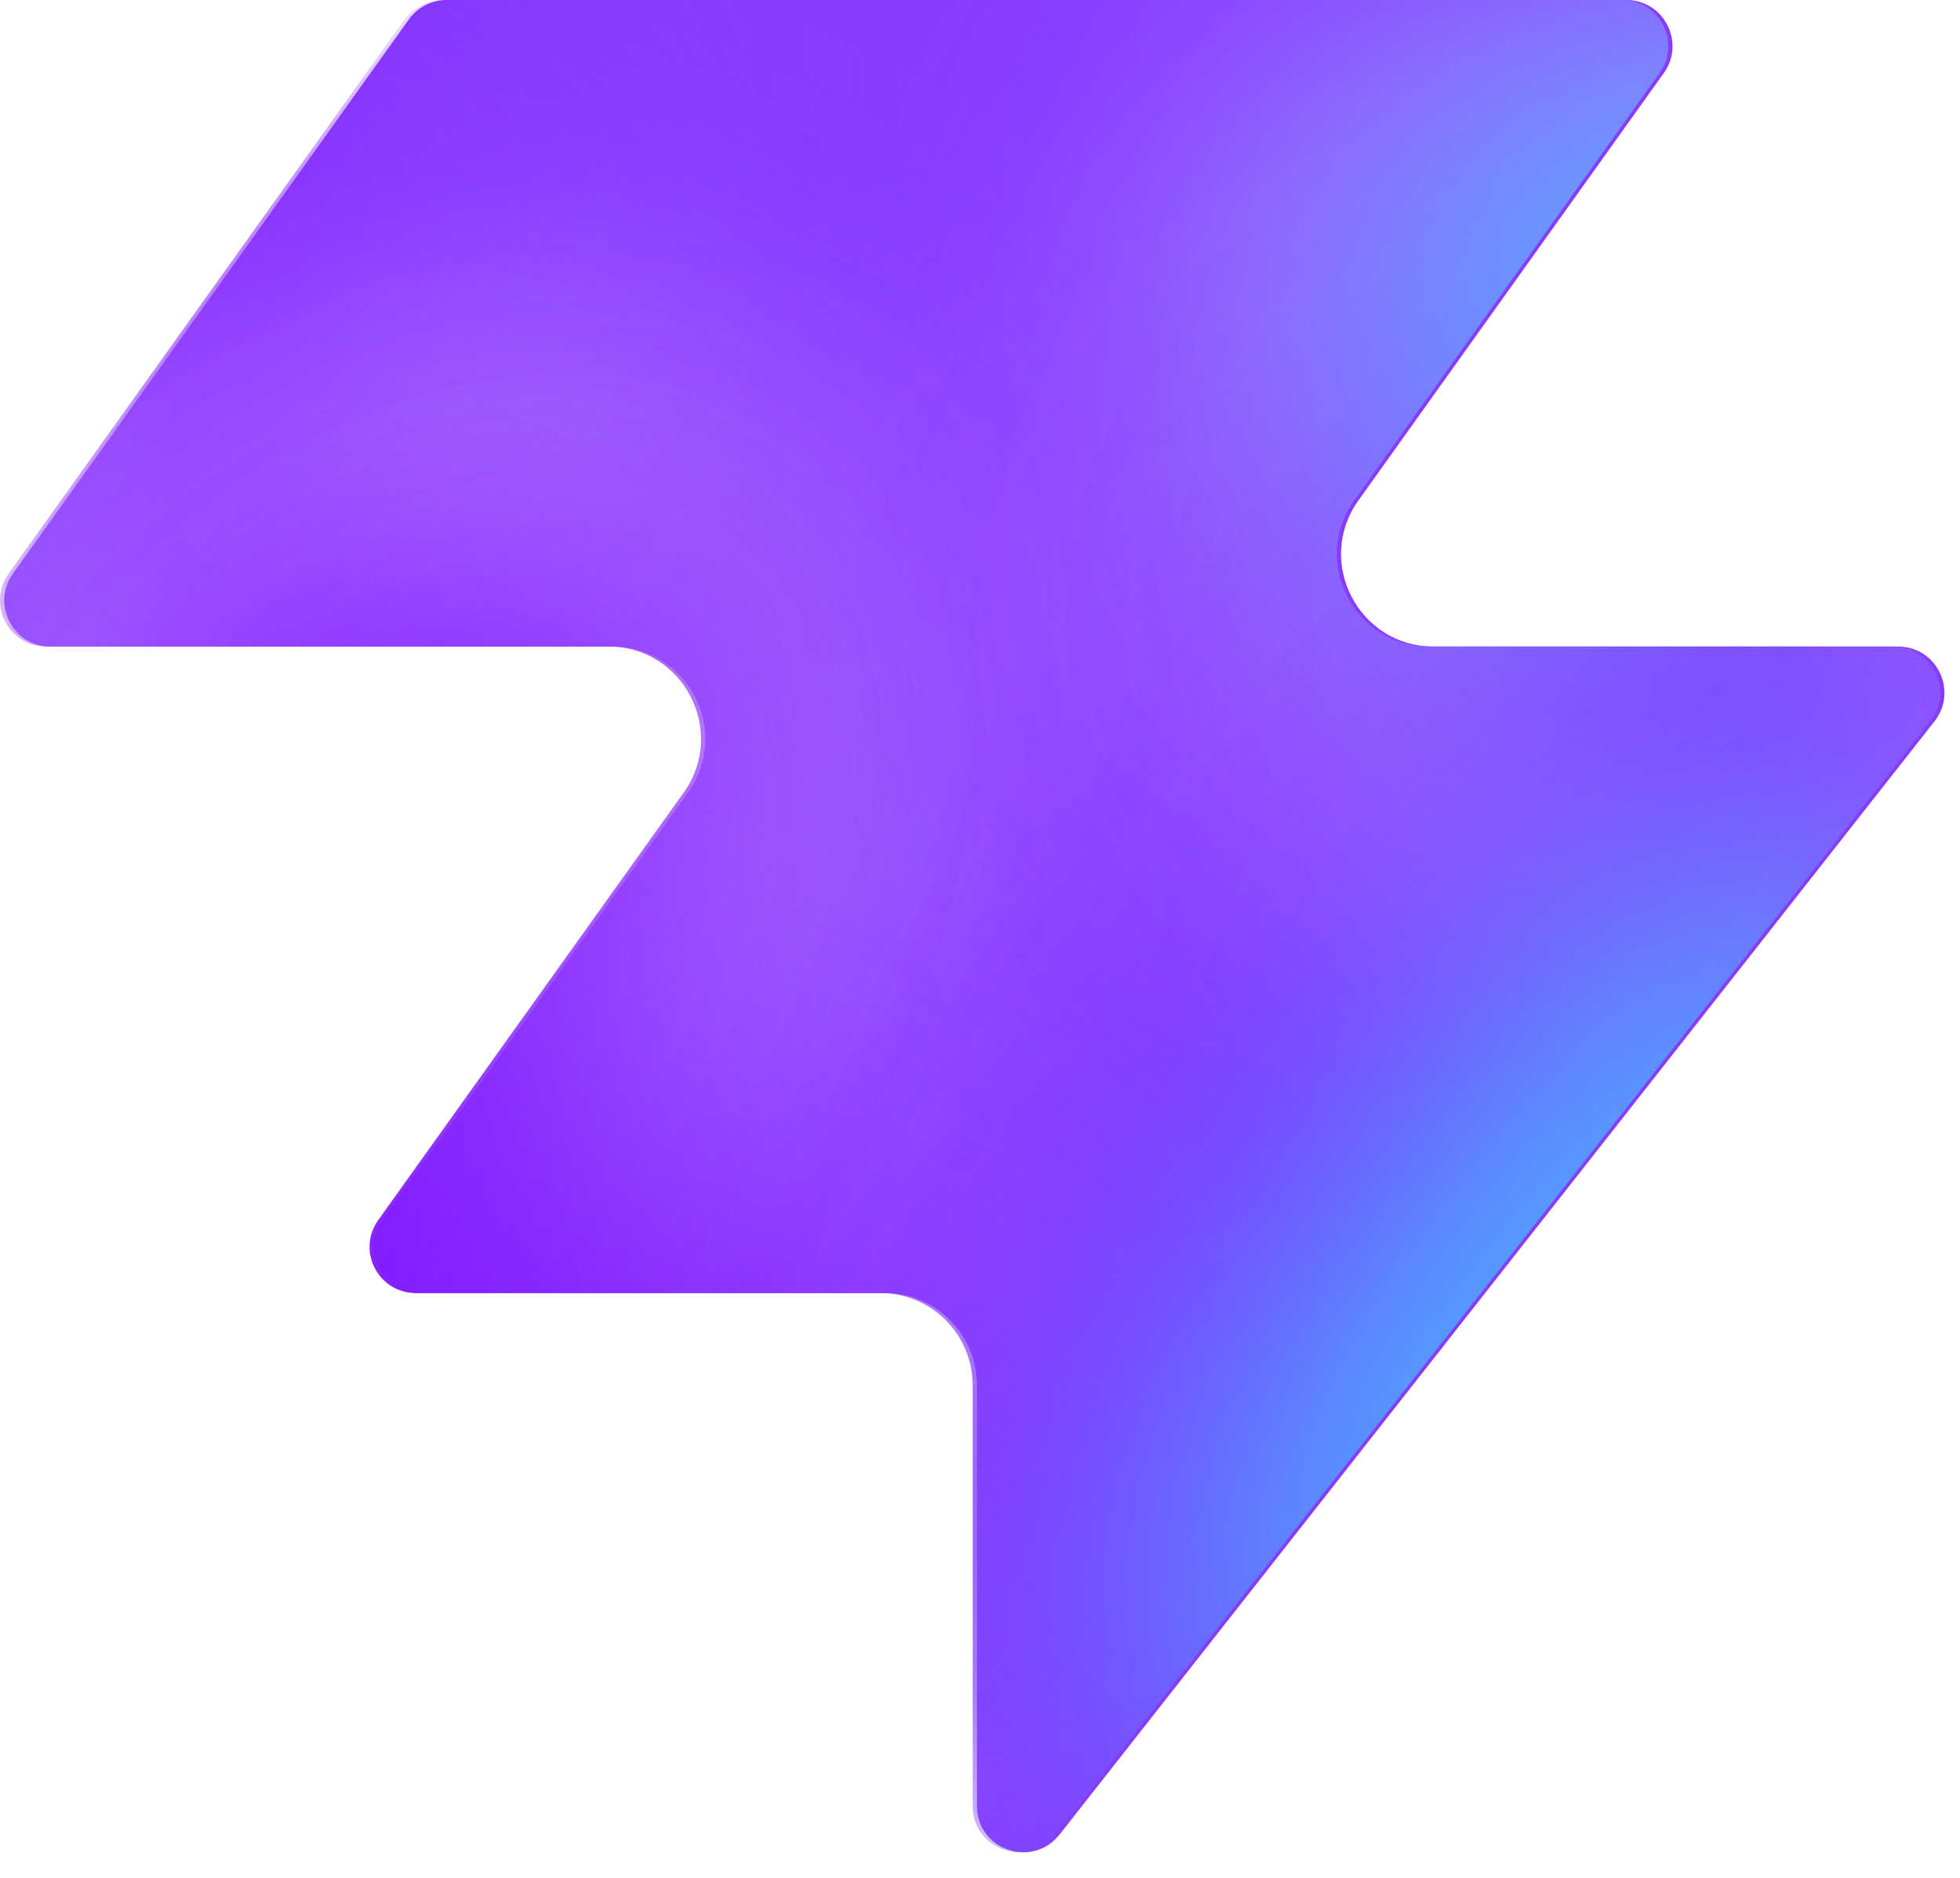
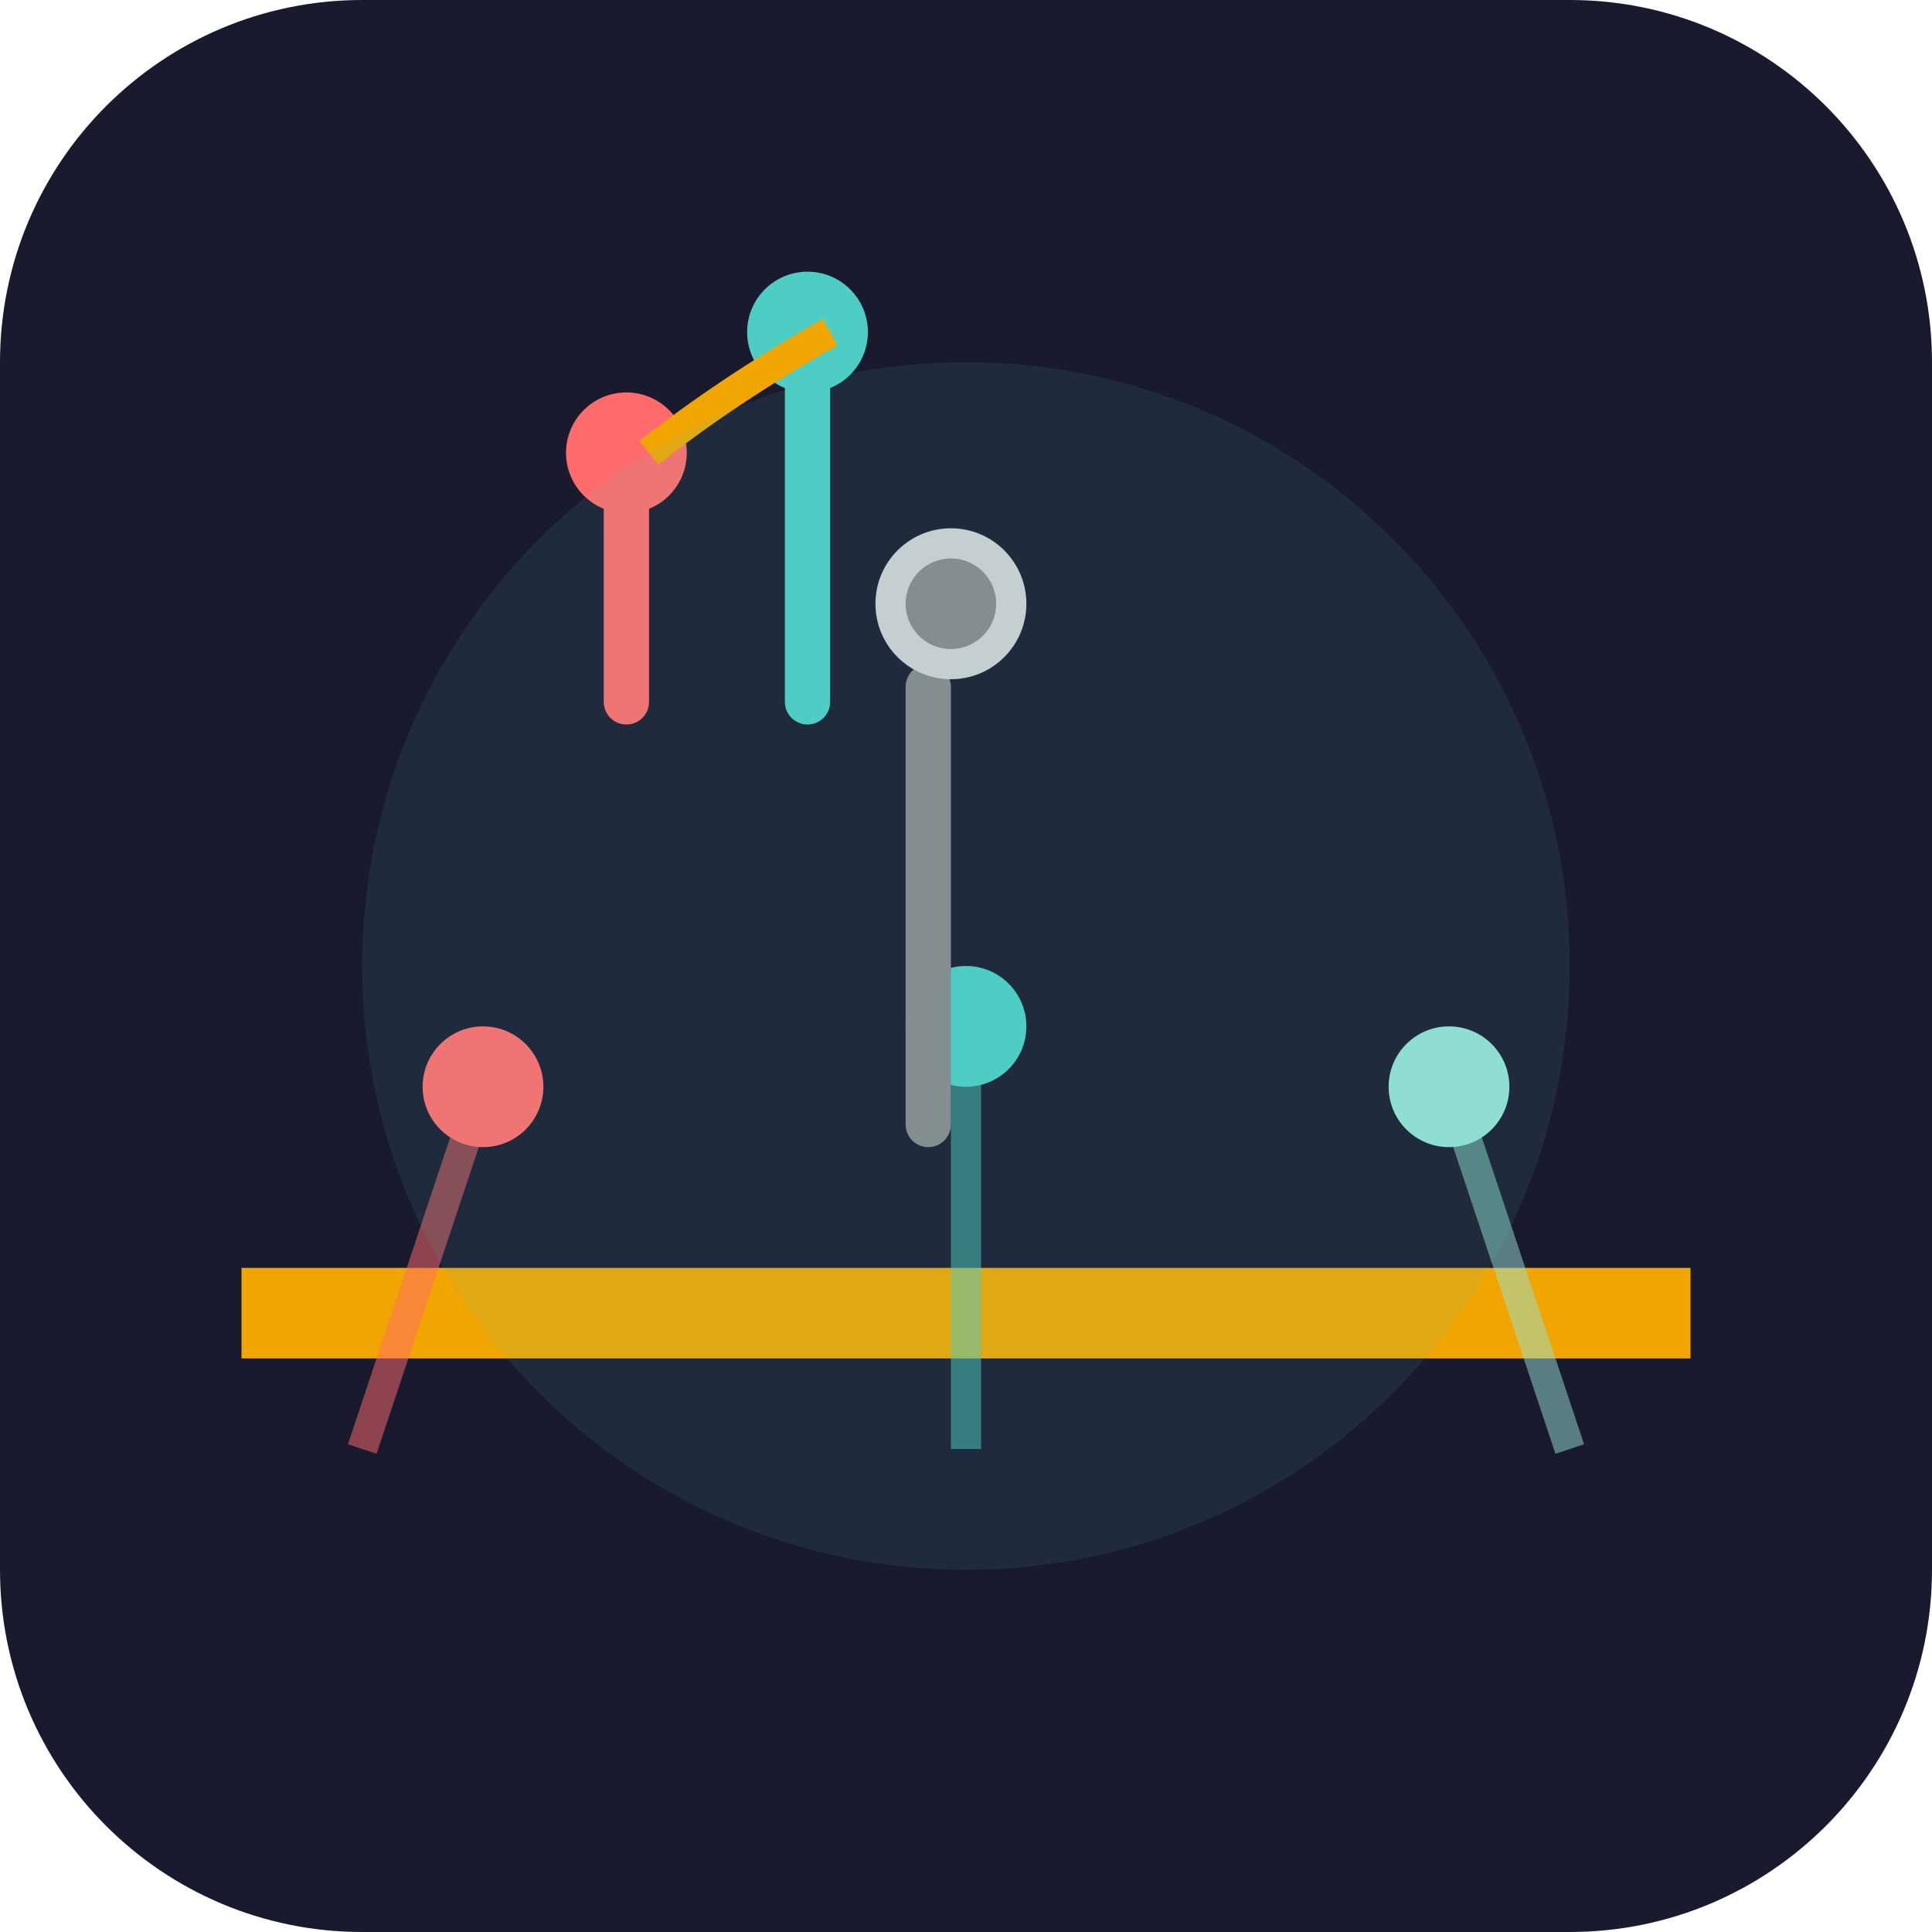
- <svg xmlns="http://www.w3.org/2000/svg" width="48" height="46" fill="none" viewBox="0 0 48 46">
-   <path fill="#863bff" d="M25.946 44.938c-.664.845-2.021.375-2.021-.698V33.937a2.26 2.26 0 0 0-2.262-2.262H10.287c-.92 0-1.456-1.04-.92-1.788l7.48-10.471c1.07-1.497 0-3.578-1.842-3.578H1.237c-.92 0-1.456-1.04-.92-1.788L10.013.474c.214-.297.556-.474.92-.474h28.894c.92 0 1.456 1.04.92 1.788l-7.48 10.471c-1.07 1.498 0 3.579 1.842 3.579h11.377c.943 0 1.473 1.088.89 1.83L25.947 44.94z" style="fill:#863bff;fill:color(display-p3 .525 .23 1);fill-opacity:1" />
-   <mask id="a" width="48" height="46" x="0" y="0" maskUnits="userSpaceOnUse" style="mask-type:alpha">
-     <path fill="#000" d="M25.842 44.938c-.664.844-2.021.375-2.021-.698V33.937a2.26 2.26 0 0 0-2.262-2.262H10.183c-.92 0-1.456-1.04-.92-1.788l7.48-10.471c1.07-1.498 0-3.579-1.842-3.579H1.133c-.92 0-1.456-1.04-.92-1.787L9.91.473c.214-.297.556-.474.92-.474h28.894c.92 0 1.456 1.04.92 1.788l-7.48 10.471c-1.07 1.498 0 3.578 1.842 3.578h11.377c.943 0 1.473 1.088.89 1.832L25.843 44.94z" style="fill:#000;fill-opacity:1" />
-   </mask>
-   <g mask="url(#a)">
-     <g filter="url(#b)">
-       <ellipse cx="5.508" cy="14.704" fill="#ede6ff" rx="5.508" ry="14.704" style="fill:#ede6ff;fill:color(display-p3 .927 .903 1);fill-opacity:1" transform="matrix(.00324 1 1 -.00324 -4.47 31.516)" />
-     </g>
-     <g filter="url(#c)">
-       <ellipse cx="10.399" cy="29.851" fill="#ede6ff" rx="10.399" ry="29.851" style="fill:#ede6ff;fill:color(display-p3 .927 .903 1);fill-opacity:1" transform="matrix(.00324 1 1 -.00324 -39.328 7.883)" />
-     </g>
-     <g filter="url(#d)">
-       <ellipse cx="5.508" cy="30.487" fill="#7e14ff" rx="5.508" ry="30.487" style="fill:#7e14ff;fill:color(display-p3 .492 .077 1);fill-opacity:1" transform="rotate(89.814 -25.913 -14.639)scale(1 -1)" />
-     </g>
-     <g filter="url(#e)">
-       <ellipse cx="5.508" cy="30.599" fill="#7e14ff" rx="5.508" ry="30.599" style="fill:#7e14ff;fill:color(display-p3 .492 .077 1);fill-opacity:1" transform="rotate(89.814 -32.644 -3.334)scale(1 -1)" />
-     </g>
-     <g filter="url(#f)">
-       <ellipse cx="5.508" cy="30.599" fill="#7e14ff" rx="5.508" ry="30.599" style="fill:#7e14ff;fill:color(display-p3 .492 .077 1);fill-opacity:1" transform="matrix(.00324 1 1 -.00324 -34.34 30.47)" />
-     </g>
-     <g filter="url(#g)">
-       <ellipse cx="14.072" cy="22.078" fill="#ede6ff" rx="14.072" ry="22.078" style="fill:#ede6ff;fill:color(display-p3 .927 .903 1);fill-opacity:1" transform="rotate(93.35 24.506 48.493)scale(-1 1)" />
-     </g>
-     <g filter="url(#h)">
-       <ellipse cx="3.47" cy="21.501" fill="#7e14ff" rx="3.47" ry="21.501" style="fill:#7e14ff;fill:color(display-p3 .492 .077 1);fill-opacity:1" transform="rotate(89.009 28.708 47.59)scale(-1 1)" />
-     </g>
-     <g filter="url(#i)">
-       <ellipse cx="3.47" cy="21.501" fill="#7e14ff" rx="3.47" ry="21.501" style="fill:#7e14ff;fill:color(display-p3 .492 .077 1);fill-opacity:1" transform="rotate(89.009 28.708 47.59)scale(-1 1)" />
-     </g>
-     <g filter="url(#j)">
-       <ellipse cx=".387" cy="8.972" fill="#7e14ff" rx="4.407" ry="29.108" style="fill:#7e14ff;fill:color(display-p3 .492 .077 1);fill-opacity:1" transform="rotate(39.51 .387 8.972)" />
-     </g>
-     <g filter="url(#k)">
-       <ellipse cx="47.523" cy="-6.092" fill="#7e14ff" rx="4.407" ry="29.108" style="fill:#7e14ff;fill:color(display-p3 .492 .077 1);fill-opacity:1" transform="rotate(37.892 47.523 -6.092)" />
-     </g>
-     <g filter="url(#l)">
-       <ellipse cx="41.412" cy="6.333" fill="#47bfff" rx="5.971" ry="9.665" style="fill:#47bfff;fill:color(display-p3 .28 .748 1);fill-opacity:1" transform="rotate(37.892 41.412 6.333)" />
-     </g>
-     <g filter="url(#m)">
-       <ellipse cx="-1.879" cy="38.332" fill="#7e14ff" rx="4.407" ry="29.108" style="fill:#7e14ff;fill:color(display-p3 .492 .077 1);fill-opacity:1" transform="rotate(37.892 -1.88 38.332)" />
-     </g>
-     <g filter="url(#n)">
-       <ellipse cx="-1.879" cy="38.332" fill="#7e14ff" rx="4.407" ry="29.108" style="fill:#7e14ff;fill:color(display-p3 .492 .077 1);fill-opacity:1" transform="rotate(37.892 -1.88 38.332)" />
-     </g>
-     <g filter="url(#o)">
-       <ellipse cx="35.651" cy="29.907" fill="#7e14ff" rx="4.407" ry="29.108" style="fill:#7e14ff;fill:color(display-p3 .492 .077 1);fill-opacity:1" transform="rotate(37.892 35.651 29.907)" />
-     </g>
-     <g filter="url(#p)">
-       <ellipse cx="38.418" cy="32.4" fill="#47bfff" rx="5.971" ry="15.297" style="fill:#47bfff;fill:color(display-p3 .28 .748 1);fill-opacity:1" transform="rotate(37.892 38.418 32.4)" />
-     </g>
+ <svg xmlns="http://www.w3.org/2000/svg" width="64" height="64" viewBox="0 0 64 64" fill="none">
+   <rect width="64" height="64" rx="12" fill="#1a1a2e" />
+   <rect x="8" y="42" width="48" height="3" fill="#f0a500" />
+   <circle cx="16" cy="36" r="2" fill="#ff6b6b" />
+   <path d="M 16 36 L 12 48" stroke="#ff6b6b" stroke-width="1" opacity="0.5" />
+   <circle cx="32" cy="34" r="2" fill="#4ecdc4" />
+   <path d="M 32 34 L 32 48" stroke="#4ecdc4" stroke-width="1" opacity="0.5" />
+   <circle cx="48" cy="36" r="2" fill="#95e1d3" />
+   <path d="M 48 36 L 52 48" stroke="#95e1d3" stroke-width="1" opacity="0.5" />
+   <rect x="30" y="22" width="1.5" height="16" fill="#888" rx="0.75" />
+   <circle cx="31.5" cy="20" r="2.5" fill="#d0d0d0" />
+   <circle cx="31.5" cy="20" r="1.5" fill="#888" />
+   <g transform="translate(20, 8)">
+     <rect x="0" y="8" width="1.5" height="8" fill="#ff6b6b" rx="0.75" />
+     <circle cx="0.75" cy="7" r="2" fill="#ff6b6b" />
+     <rect x="6" y="4" width="1.5" height="12" fill="#4ecdc4" rx="0.75" />
+     <circle cx="6.75" cy="3" r="2" fill="#4ecdc4" />
+     <path d="M 1.5 7 Q 4 5 7.5 3" stroke="#f0a500" stroke-width="1" fill="none" />
  </g>
-   <defs>
-     <filter id="b" width="60.045" height="41.654" x="-19.77" y="16.149" color-interpolation-filters="sRGB" filterUnits="userSpaceOnUse">
-       <feFlood flood-opacity="0" result="BackgroundImageFix" />
-       <feBlend in="SourceGraphic" in2="BackgroundImageFix" result="shape" />
-       <feGaussianBlur result="effect1_foregroundBlur_2002_17158" stdDeviation="7.659" />
-     </filter>
-     <filter id="c" width="90.34" height="51.437" x="-54.613" y="-7.533" color-interpolation-filters="sRGB" filterUnits="userSpaceOnUse">
-       <feFlood flood-opacity="0" result="BackgroundImageFix" />
-       <feBlend in="SourceGraphic" in2="BackgroundImageFix" result="shape" />
-       <feGaussianBlur result="effect1_foregroundBlur_2002_17158" stdDeviation="7.659" />
-     </filter>
-     <filter id="d" width="79.355" height="29.4" x="-49.64" y="2.03" color-interpolation-filters="sRGB" filterUnits="userSpaceOnUse">
-       <feFlood flood-opacity="0" result="BackgroundImageFix" />
-       <feBlend in="SourceGraphic" in2="BackgroundImageFix" result="shape" />
-       <feGaussianBlur result="effect1_foregroundBlur_2002_17158" stdDeviation="4.596" />
-     </filter>
-     <filter id="e" width="79.579" height="29.4" x="-45.045" y="20.029" color-interpolation-filters="sRGB" filterUnits="userSpaceOnUse">
-       <feFlood flood-opacity="0" result="BackgroundImageFix" />
-       <feBlend in="SourceGraphic" in2="BackgroundImageFix" result="shape" />
-       <feGaussianBlur result="effect1_foregroundBlur_2002_17158" stdDeviation="4.596" />
-     </filter>
-     <filter id="f" width="79.579" height="29.4" x="-43.513" y="21.178" color-interpolation-filters="sRGB" filterUnits="userSpaceOnUse">
-       <feFlood flood-opacity="0" result="BackgroundImageFix" />
-       <feBlend in="SourceGraphic" in2="BackgroundImageFix" result="shape" />
-       <feGaussianBlur result="effect1_foregroundBlur_2002_17158" stdDeviation="4.596" />
-     </filter>
-     <filter id="g" width="74.749" height="58.852" x="15.756" y="-17.901" color-interpolation-filters="sRGB" filterUnits="userSpaceOnUse">
-       <feFlood flood-opacity="0" result="BackgroundImageFix" />
-       <feBlend in="SourceGraphic" in2="BackgroundImageFix" result="shape" />
-       <feGaussianBlur result="effect1_foregroundBlur_2002_17158" stdDeviation="7.659" />
-     </filter>
-     <filter id="h" width="61.377" height="25.362" x="23.548" y="2.284" color-interpolation-filters="sRGB" filterUnits="userSpaceOnUse">
-       <feFlood flood-opacity="0" result="BackgroundImageFix" />
-       <feBlend in="SourceGraphic" in2="BackgroundImageFix" result="shape" />
-       <feGaussianBlur result="effect1_foregroundBlur_2002_17158" stdDeviation="4.596" />
-     </filter>
-     <filter id="i" width="61.377" height="25.362" x="23.548" y="2.284" color-interpolation-filters="sRGB" filterUnits="userSpaceOnUse">
-       <feFlood flood-opacity="0" result="BackgroundImageFix" />
-       <feBlend in="SourceGraphic" in2="BackgroundImageFix" result="shape" />
-       <feGaussianBlur result="effect1_foregroundBlur_2002_17158" stdDeviation="4.596" />
-     </filter>
-     <filter id="j" width="56.045" height="63.649" x="-27.636" y="-22.853" color-interpolation-filters="sRGB" filterUnits="userSpaceOnUse">
-       <feFlood flood-opacity="0" result="BackgroundImageFix" />
-       <feBlend in="SourceGraphic" in2="BackgroundImageFix" result="shape" />
-       <feGaussianBlur result="effect1_foregroundBlur_2002_17158" stdDeviation="4.596" />
-     </filter>
-     <filter id="k" width="54.814" height="64.646" x="20.116" y="-38.415" color-interpolation-filters="sRGB" filterUnits="userSpaceOnUse">
-       <feFlood flood-opacity="0" result="BackgroundImageFix" />
-       <feBlend in="SourceGraphic" in2="BackgroundImageFix" result="shape" />
-       <feGaussianBlur result="effect1_foregroundBlur_2002_17158" stdDeviation="4.596" />
-     </filter>
-     <filter id="l" width="33.541" height="35.313" x="24.641" y="-11.323" color-interpolation-filters="sRGB" filterUnits="userSpaceOnUse">
-       <feFlood flood-opacity="0" result="BackgroundImageFix" />
-       <feBlend in="SourceGraphic" in2="BackgroundImageFix" result="shape" />
-       <feGaussianBlur result="effect1_foregroundBlur_2002_17158" stdDeviation="4.596" />
-     </filter>
-     <filter id="m" width="54.814" height="64.646" x="-29.286" y="6.009" color-interpolation-filters="sRGB" filterUnits="userSpaceOnUse">
-       <feFlood flood-opacity="0" result="BackgroundImageFix" />
-       <feBlend in="SourceGraphic" in2="BackgroundImageFix" result="shape" />
-       <feGaussianBlur result="effect1_foregroundBlur_2002_17158" stdDeviation="4.596" />
-     </filter>
-     <filter id="n" width="54.814" height="64.646" x="-29.286" y="6.009" color-interpolation-filters="sRGB" filterUnits="userSpaceOnUse">
-       <feFlood flood-opacity="0" result="BackgroundImageFix" />
-       <feBlend in="SourceGraphic" in2="BackgroundImageFix" result="shape" />
-       <feGaussianBlur result="effect1_foregroundBlur_2002_17158" stdDeviation="4.596" />
-     </filter>
-     <filter id="o" width="54.814" height="64.646" x="8.244" y="-2.416" color-interpolation-filters="sRGB" filterUnits="userSpaceOnUse">
-       <feFlood flood-opacity="0" result="BackgroundImageFix" />
-       <feBlend in="SourceGraphic" in2="BackgroundImageFix" result="shape" />
-       <feGaussianBlur result="effect1_foregroundBlur_2002_17158" stdDeviation="4.596" />
-     </filter>
-     <filter id="p" width="39.409" height="43.623" x="18.713" y="10.588" color-interpolation-filters="sRGB" filterUnits="userSpaceOnUse">
-       <feFlood flood-opacity="0" result="BackgroundImageFix" />
-       <feBlend in="SourceGraphic" in2="BackgroundImageFix" result="shape" />
-       <feGaussianBlur result="effect1_foregroundBlur_2002_17158" stdDeviation="4.596" />
-     </filter>
-   </defs>
+   <circle cx="32" cy="32" r="20" fill="#4ecdc4" opacity="0.1" />
</svg>
